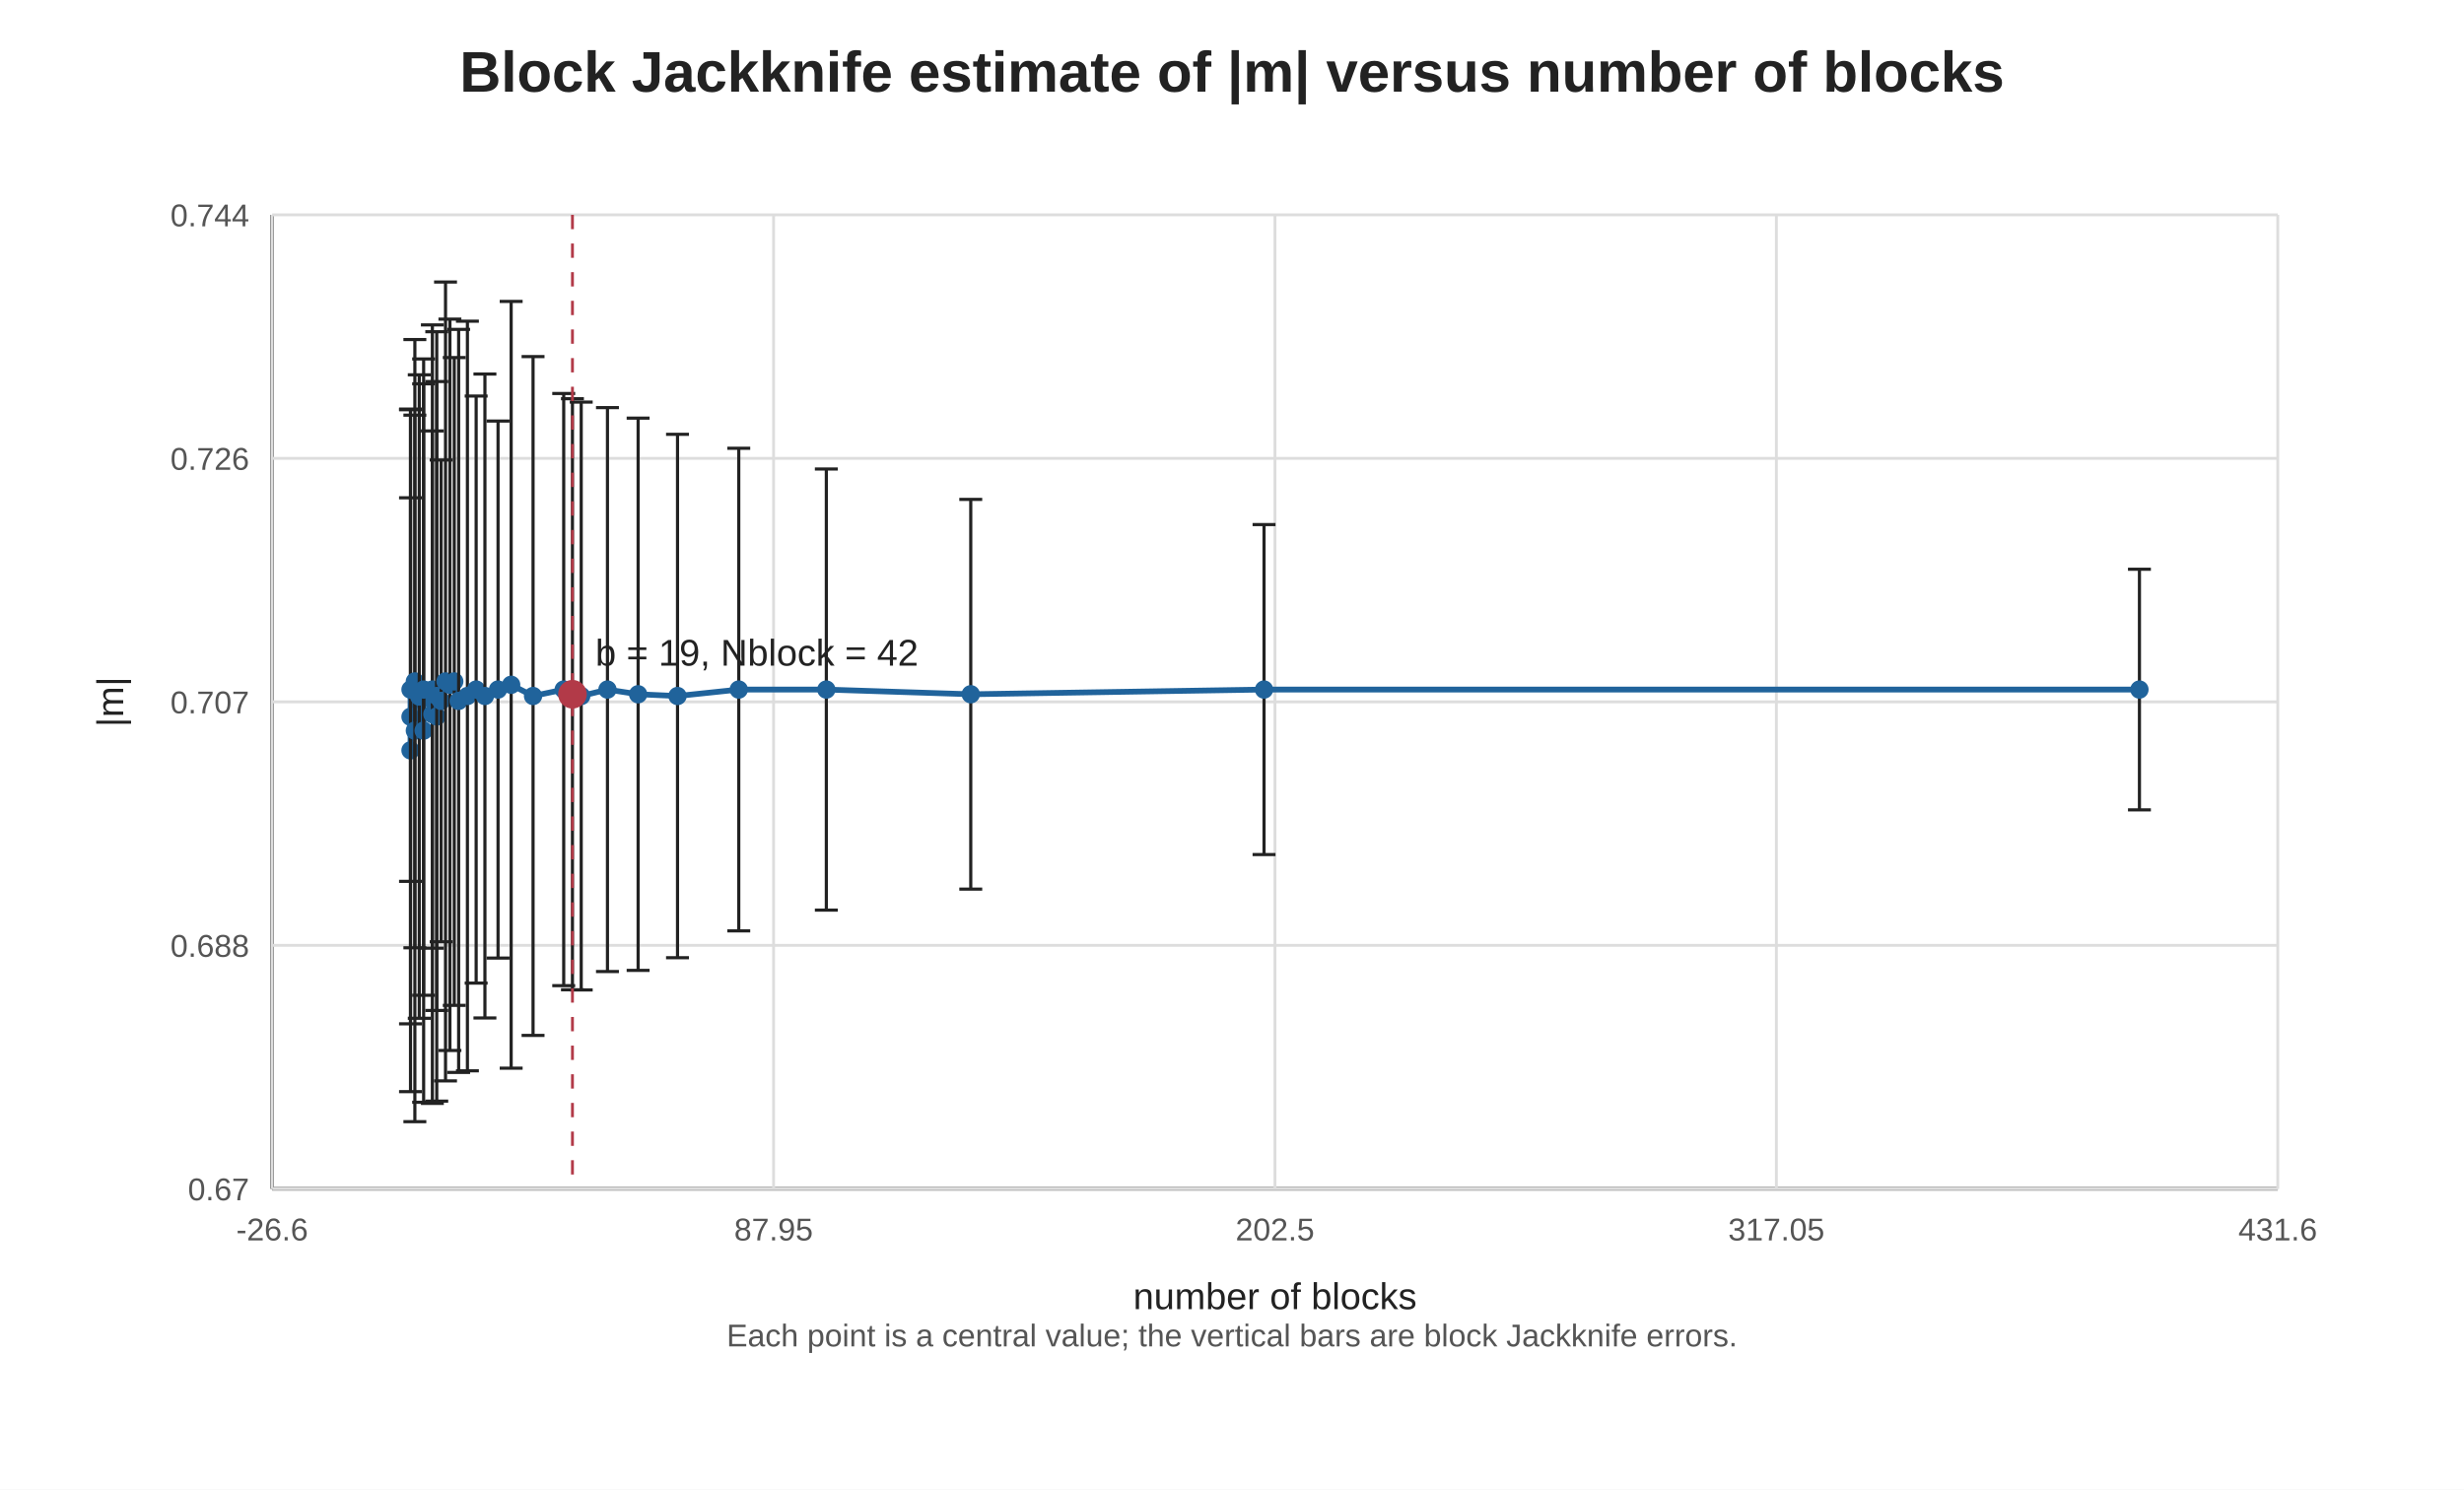
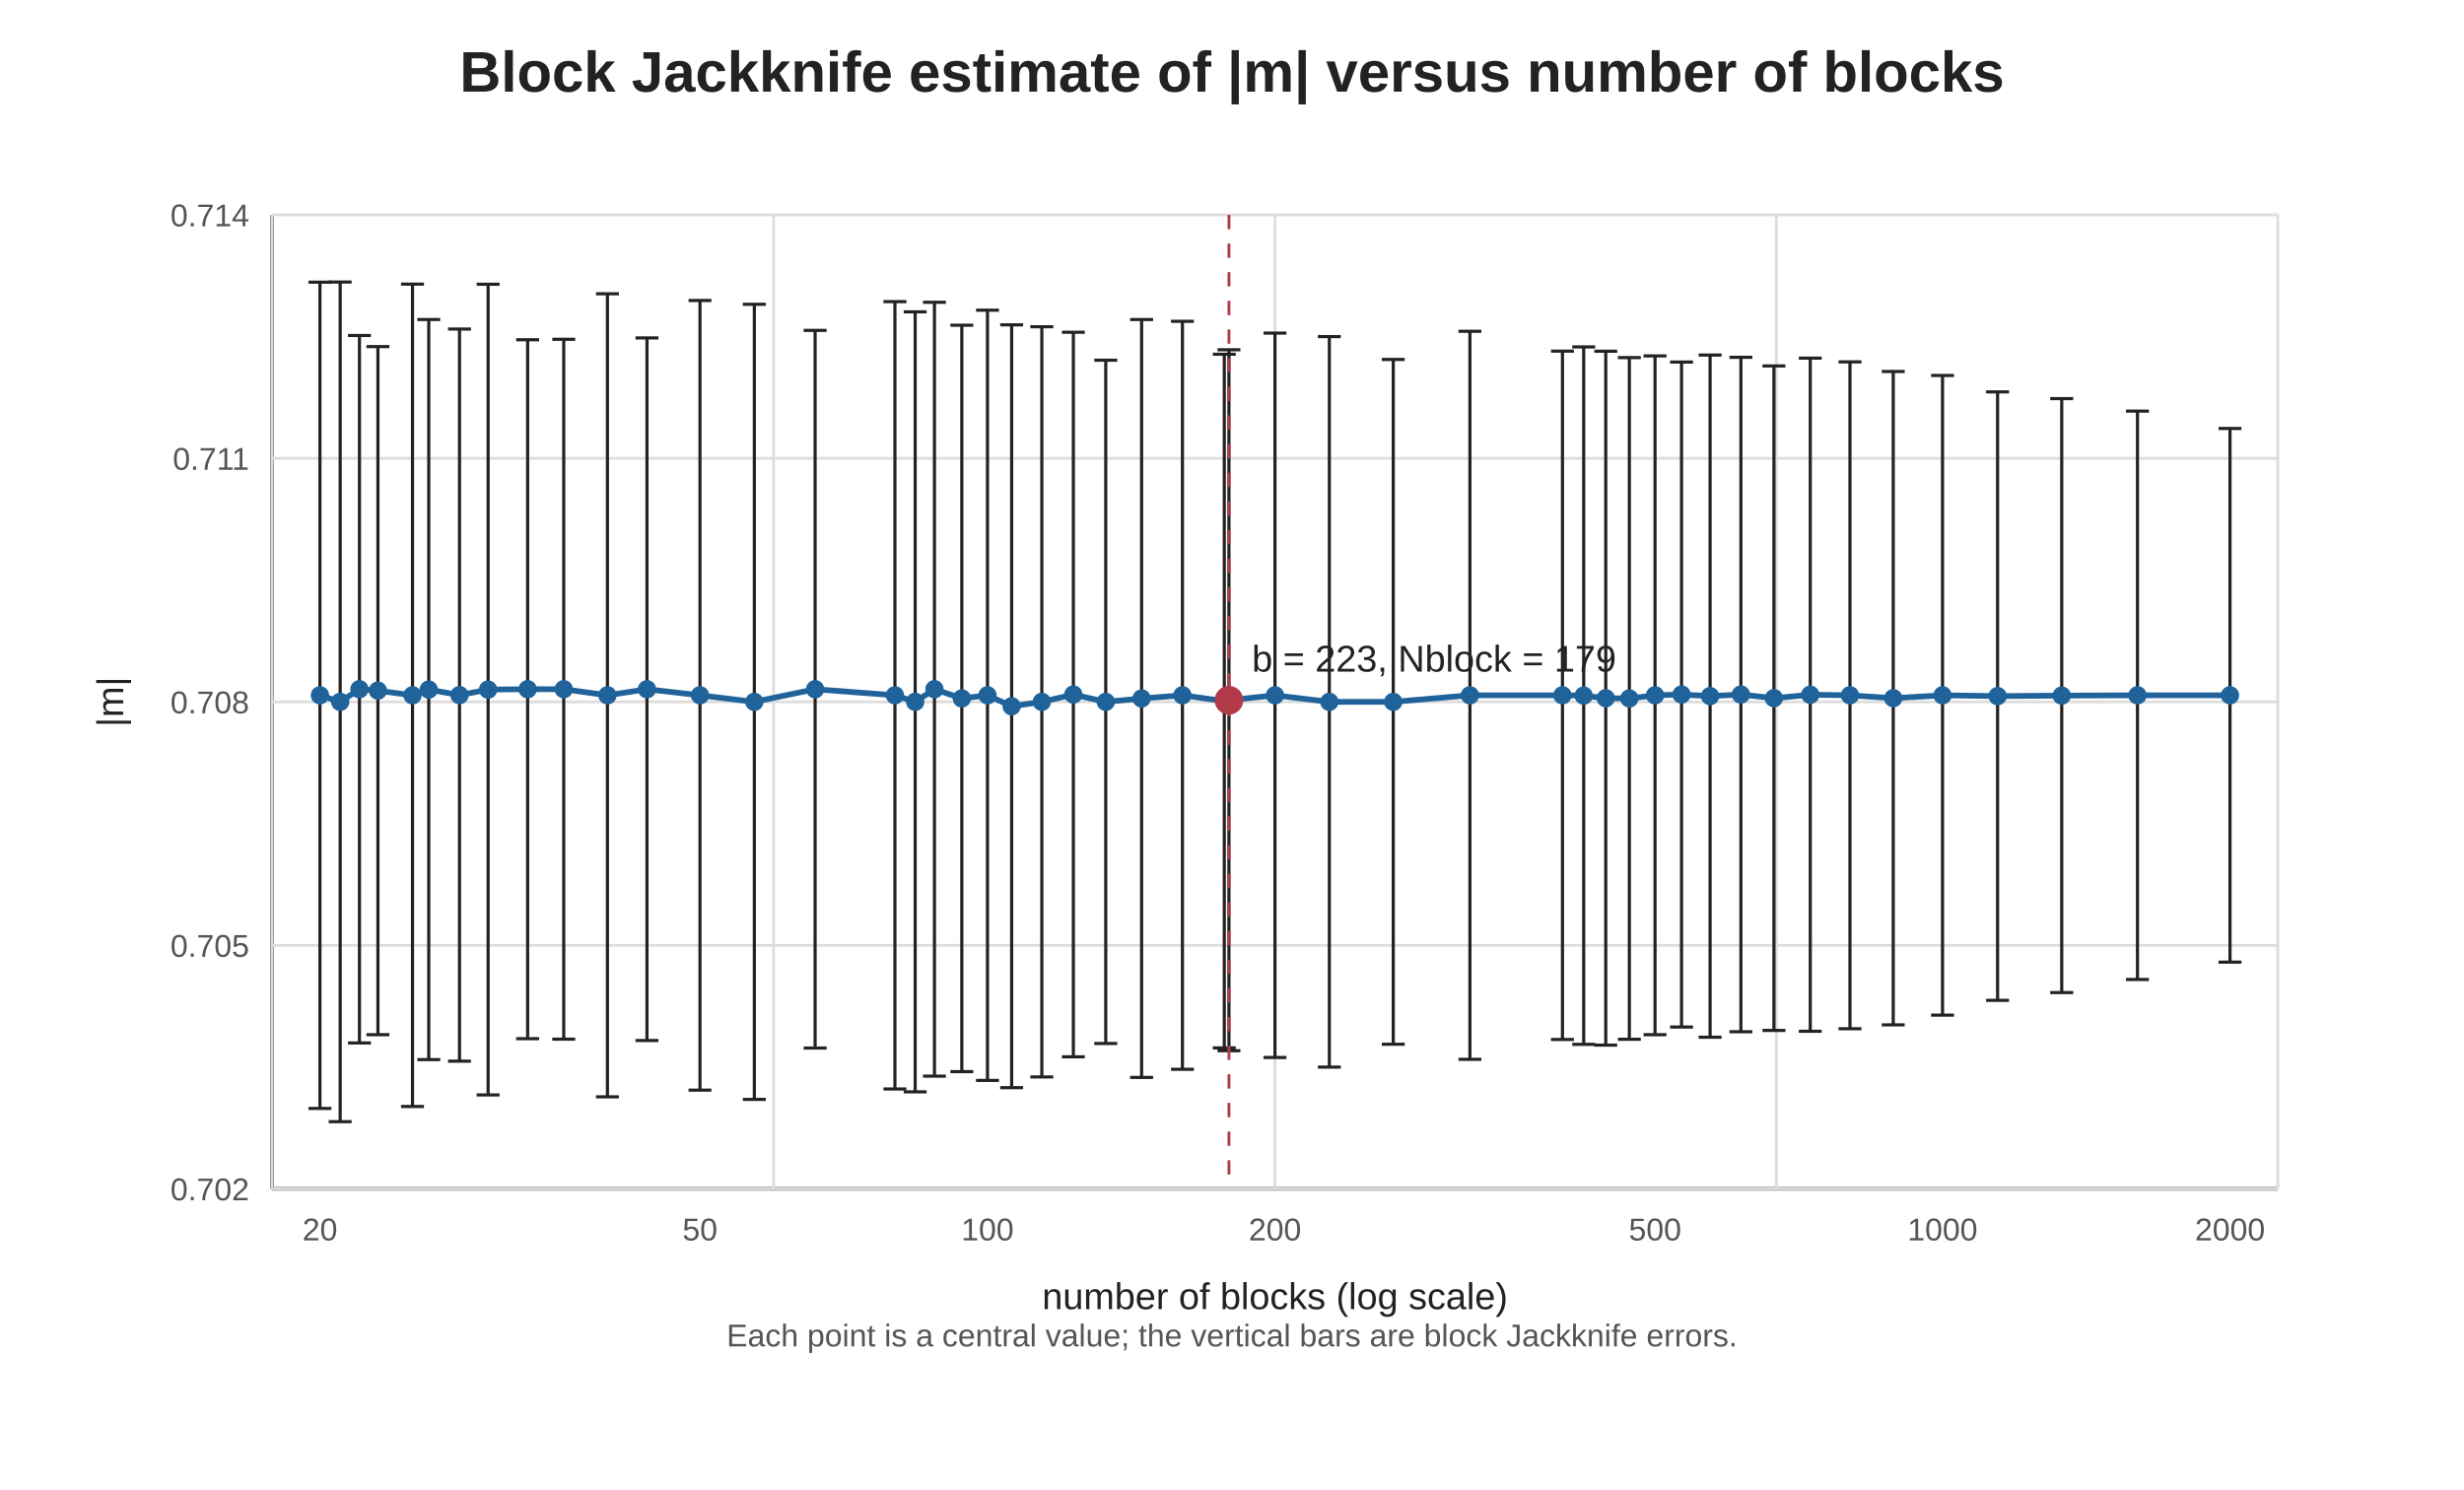
<svg xmlns="http://www.w3.org/2000/svg" width="860" height="520" viewBox="0 0 860 520">
  <rect width="100%" height="100%" fill="white" />
  <style>
    text { font-family: Arial, Helvetica, sans-serif; fill: #222; }
    .title { font-size: 20px; font-weight: bold; }
    .label { font-size: 13px; }
    .tick { font-size: 11px; fill: #555; }
    .axis { stroke: #222; stroke-width: 1.2; }
    .grid { stroke: #ddd; stroke-width: 1; }
  </style>
  <text class="title" x="430" y="32" text-anchor="middle">Block Jackknife estimate of |m| versus number of blocks</text>
  <line class="axis" x1="95" y1="415" x2="795" y2="415" />
  <line class="axis" x1="95" y1="75" x2="95" y2="415" />
  <line class="grid" x1="95.0" y1="75" x2="95.0" y2="415" />
-   <text class="tick" x="95.0" y="433" text-anchor="middle">-26.6</text>
  <line class="grid" x1="270.0" y1="75" x2="270.0" y2="415" />
-   <text class="tick" x="270.0" y="433" text-anchor="middle">87.95</text>
  <line class="grid" x1="445.0" y1="75" x2="445.0" y2="415" />
-   <text class="tick" x="445.0" y="433" text-anchor="middle">202.5</text>
  <line class="grid" x1="620.0" y1="75" x2="620.0" y2="415" />
-   <text class="tick" x="620.0" y="433" text-anchor="middle">317.05</text>
  <line class="grid" x1="795.0" y1="75" x2="795.0" y2="415" />
-   <text class="tick" x="795.0" y="433" text-anchor="middle">431.6</text>
  <line class="grid" x1="95" y1="415.0" x2="795" y2="415.0" />
-   <text class="tick" x="87" y="419.0" text-anchor="end">0.67</text>
+   <text class="tick" x="87" y="419.0" text-anchor="end">0.702</text>
  <line class="grid" x1="95" y1="330.0" x2="795" y2="330.0" />
-   <text class="tick" x="87" y="334.0" text-anchor="end">0.688</text>
+   <text class="tick" x="87" y="334.0" text-anchor="end">0.705</text>
  <line class="grid" x1="95" y1="245.0" x2="795" y2="245.0" />
-   <text class="tick" x="87" y="249.0" text-anchor="end">0.707</text>
+   <text class="tick" x="87" y="249.0" text-anchor="end">0.708</text>
  <line class="grid" x1="95" y1="160.0" x2="795" y2="160.0" />
-   <text class="tick" x="87" y="164.0" text-anchor="end">0.726</text>
+   <text class="tick" x="87" y="164.0" text-anchor="end">0.711</text>
  <line class="grid" x1="95" y1="75.0" x2="795" y2="75.0" />
-   <text class="tick" x="87" y="79.0" text-anchor="end">0.744</text>
-   <text class="label" x="445.0" y="457" text-anchor="middle">number of blocks</text>
+   <text class="tick" x="87" y="79.0" text-anchor="end">0.714</text>
+   <text class="label" x="445.0" y="457" text-anchor="middle">number of blocks (log scale)</text>
  <text class="label" transform="translate(43, 245.0) rotate(-90)" text-anchor="middle">|m|</text>
-   <path d="M 143.28 261.94 L 143.28 250.21 L 143.28 240.71 L 144.8 255.04 L 144.8 237.88 L 146.33 243.15 L 147.86 255.04 L 147.86 240.71 L 150.91 249.3 L 150.91 240.71 L 152.44 250.09 L 152.44 242.96 L 153.97 244.67 L 155.5 237.88 L 157.03 239.05 L 158.55 237.88 L 160.08 244.67 L 163.14 242.96 L 166.19 240.71 L 169.25 242.96 L 173.83 240.71 L 178.41 239.05 L 186.05 242.96 L 196.75 240.71 L 199.8 242.35 L 202.86 242.96 L 212.02 240.71 L 222.72 242.35 L 236.47 242.96 L 257.85 240.71 L 288.41 240.71 L 338.82 242.35 L 441.18 240.71 L 746.72 240.71" fill="none" stroke="#20639b" stroke-width="2" />
-   <line x1="143.28" y1="142.8" x2="143.28" y2="381.07" stroke="#222" stroke-width="1.1" />
-   <line x1="139.28" y1="142.8" x2="147.28" y2="142.8" stroke="#222" stroke-width="1.1" />
-   <line x1="139.28" y1="381.07" x2="147.28" y2="381.07" stroke="#222" stroke-width="1.1" />
-   <circle cx="143.28" cy="261.94" r="3.2" fill="#20639b" />
-   <line x1="143.28" y1="143.03" x2="143.28" y2="357.4" stroke="#222" stroke-width="1.1" />
-   <line x1="139.28" y1="143.03" x2="147.28" y2="143.03" stroke="#222" stroke-width="1.1" />
-   <line x1="139.28" y1="357.4" x2="147.28" y2="357.4" stroke="#222" stroke-width="1.1" />
-   <circle cx="143.28" cy="250.21" r="3.2" fill="#20639b" />
-   <line x1="143.28" y1="173.77" x2="143.28" y2="307.66" stroke="#222" stroke-width="1.1" />
-   <line x1="139.28" y1="173.77" x2="147.28" y2="173.77" stroke="#222" stroke-width="1.1" />
-   <line x1="139.28" y1="307.66" x2="147.28" y2="307.66" stroke="#222" stroke-width="1.1" />
-   <circle cx="143.28" cy="240.71" r="3.2" fill="#20639b" />
-   <line x1="144.8" y1="118.53" x2="144.8" y2="391.55" stroke="#222" stroke-width="1.1" />
-   <line x1="140.8" y1="118.53" x2="148.8" y2="118.53" stroke="#222" stroke-width="1.1" />
-   <line x1="140.8" y1="391.55" x2="148.8" y2="391.55" stroke="#222" stroke-width="1.1" />
-   <circle cx="144.8" cy="255.04" r="3.2" fill="#20639b" />
-   <line x1="144.8" y1="144.92" x2="144.8" y2="330.85" stroke="#222" stroke-width="1.1" />
-   <line x1="140.8" y1="144.92" x2="148.8" y2="144.92" stroke="#222" stroke-width="1.1" />
-   <line x1="140.8" y1="330.85" x2="148.8" y2="330.85" stroke="#222" stroke-width="1.1" />
-   <circle cx="144.8" cy="237.88" r="3.2" fill="#20639b" />
-   <line x1="146.33" y1="130.84" x2="146.33" y2="355.46" stroke="#222" stroke-width="1.1" />
-   <line x1="142.33" y1="130.84" x2="150.33" y2="130.84" stroke="#222" stroke-width="1.1" />
-   <line x1="142.33" y1="355.46" x2="150.33" y2="355.46" stroke="#222" stroke-width="1.1" />
-   <circle cx="146.33" cy="243.15" r="3.2" fill="#20639b" />
-   <line x1="147.86" y1="125.3" x2="147.86" y2="384.78" stroke="#222" stroke-width="1.1" />
-   <line x1="143.86" y1="125.3" x2="151.86" y2="125.3" stroke="#222" stroke-width="1.1" />
-   <line x1="143.86" y1="384.78" x2="151.86" y2="384.78" stroke="#222" stroke-width="1.1" />
-   <circle cx="147.86" cy="255.04" r="3.2" fill="#20639b" />
-   <line x1="147.86" y1="133.99" x2="147.86" y2="347.43" stroke="#222" stroke-width="1.1" />
-   <line x1="143.86" y1="133.99" x2="151.86" y2="133.99" stroke="#222" stroke-width="1.1" />
-   <line x1="143.86" y1="347.43" x2="151.86" y2="347.43" stroke="#222" stroke-width="1.1" />
-   <circle cx="147.86" cy="240.71" r="3.2" fill="#20639b" />
-   <line x1="150.91" y1="113.42" x2="150.91" y2="385.17" stroke="#222" stroke-width="1.1" />
-   <line x1="146.91" y1="113.42" x2="154.91" y2="113.42" stroke="#222" stroke-width="1.1" />
-   <line x1="146.91" y1="385.17" x2="154.91" y2="385.17" stroke="#222" stroke-width="1.1" />
-   <circle cx="150.91" cy="249.3" r="3.2" fill="#20639b" />
-   <line x1="150.91" y1="150.43" x2="150.91" y2="330.99" stroke="#222" stroke-width="1.1" />
-   <line x1="146.91" y1="150.43" x2="154.91" y2="150.43" stroke="#222" stroke-width="1.1" />
-   <line x1="146.91" y1="330.99" x2="154.91" y2="330.99" stroke="#222" stroke-width="1.1" />
-   <circle cx="150.91" cy="240.71" r="3.2" fill="#20639b" />
-   <line x1="152.44" y1="115.8" x2="152.44" y2="384.38" stroke="#222" stroke-width="1.1" />
-   <line x1="148.44" y1="115.8" x2="156.44" y2="115.8" stroke="#222" stroke-width="1.1" />
-   <line x1="148.44" y1="384.38" x2="156.44" y2="384.38" stroke="#222" stroke-width="1.1" />
-   <circle cx="152.44" cy="250.09" r="3.2" fill="#20639b" />
-   <line x1="152.44" y1="133.19" x2="152.44" y2="352.73" stroke="#222" stroke-width="1.1" />
-   <line x1="148.44" y1="133.19" x2="156.44" y2="133.19" stroke="#222" stroke-width="1.1" />
-   <line x1="148.44" y1="352.73" x2="156.44" y2="352.73" stroke="#222" stroke-width="1.1" />
-   <circle cx="152.44" cy="242.96" r="3.2" fill="#20639b" />
-   <line x1="153.97" y1="160.58" x2="153.97" y2="328.76" stroke="#222" stroke-width="1.1" />
-   <line x1="149.97" y1="160.58" x2="157.97" y2="160.58" stroke="#222" stroke-width="1.1" />
-   <line x1="149.97" y1="328.76" x2="157.97" y2="328.76" stroke="#222" stroke-width="1.1" />
-   <circle cx="153.97" cy="244.67" r="3.2" fill="#20639b" />
-   <line x1="155.5" y1="98.45" x2="155.5" y2="377.32" stroke="#222" stroke-width="1.1" />
-   <line x1="151.5" y1="98.45" x2="159.5" y2="98.45" stroke="#222" stroke-width="1.1" />
-   <line x1="151.5" y1="377.32" x2="159.5" y2="377.32" stroke="#222" stroke-width="1.1" />
-   <circle cx="155.5" cy="237.88" r="3.2" fill="#20639b" />
-   <line x1="157.03" y1="111.4" x2="157.03" y2="366.7" stroke="#222" stroke-width="1.1" />
-   <line x1="153.03" y1="111.4" x2="161.03" y2="111.4" stroke="#222" stroke-width="1.1" />
-   <line x1="153.03" y1="366.7" x2="161.03" y2="366.7" stroke="#222" stroke-width="1.1" />
-   <circle cx="157.03" cy="239.05" r="3.2" fill="#20639b" />
-   <line x1="158.55" y1="124.82" x2="158.55" y2="350.95" stroke="#222" stroke-width="1.1" />
-   <line x1="154.55" y1="124.82" x2="162.55" y2="124.82" stroke="#222" stroke-width="1.1" />
-   <line x1="154.55" y1="350.95" x2="162.55" y2="350.95" stroke="#222" stroke-width="1.1" />
-   <circle cx="158.55" cy="237.88" r="3.2" fill="#20639b" />
-   <line x1="160.08" y1="114.98" x2="160.08" y2="374.36" stroke="#222" stroke-width="1.1" />
-   <line x1="156.08" y1="114.98" x2="164.08" y2="114.98" stroke="#222" stroke-width="1.1" />
-   <line x1="156.08" y1="374.36" x2="164.08" y2="374.36" stroke="#222" stroke-width="1.1" />
-   <circle cx="160.08" cy="244.67" r="3.2" fill="#20639b" />
-   <line x1="163.14" y1="112.12" x2="163.14" y2="373.8" stroke="#222" stroke-width="1.1" />
-   <line x1="159.14" y1="112.12" x2="167.14" y2="112.12" stroke="#222" stroke-width="1.1" />
-   <line x1="159.14" y1="373.8" x2="167.14" y2="373.8" stroke="#222" stroke-width="1.1" />
-   <circle cx="163.14" cy="242.96" r="3.2" fill="#20639b" />
-   <line x1="166.19" y1="138.25" x2="166.19" y2="343.18" stroke="#222" stroke-width="1.1" />
-   <line x1="162.19" y1="138.25" x2="170.19" y2="138.25" stroke="#222" stroke-width="1.1" />
-   <line x1="162.19" y1="343.18" x2="170.19" y2="343.18" stroke="#222" stroke-width="1.1" />
-   <circle cx="166.19" cy="240.71" r="3.2" fill="#20639b" />
-   <line x1="169.25" y1="130.57" x2="169.25" y2="355.35" stroke="#222" stroke-width="1.1" />
-   <line x1="165.25" y1="130.57" x2="173.25" y2="130.57" stroke="#222" stroke-width="1.1" />
-   <line x1="165.25" y1="355.35" x2="173.25" y2="355.35" stroke="#222" stroke-width="1.1" />
-   <circle cx="169.25" cy="242.96" r="3.2" fill="#20639b" />
-   <line x1="173.83" y1="146.98" x2="173.83" y2="334.44" stroke="#222" stroke-width="1.1" />
-   <line x1="169.83" y1="146.98" x2="177.83" y2="146.98" stroke="#222" stroke-width="1.1" />
-   <line x1="169.83" y1="334.44" x2="177.83" y2="334.44" stroke="#222" stroke-width="1.1" />
-   <circle cx="173.83" cy="240.71" r="3.2" fill="#20639b" />
-   <line x1="178.41" y1="105.22" x2="178.41" y2="372.88" stroke="#222" stroke-width="1.1" />
-   <line x1="174.41" y1="105.22" x2="182.41" y2="105.22" stroke="#222" stroke-width="1.1" />
-   <line x1="174.41" y1="372.88" x2="182.41" y2="372.88" stroke="#222" stroke-width="1.1" />
-   <circle cx="178.41" cy="239.05" r="3.2" fill="#20639b" />
-   <line x1="186.05" y1="124.48" x2="186.05" y2="361.44" stroke="#222" stroke-width="1.1" />
-   <line x1="182.05" y1="124.48" x2="190.05" y2="124.48" stroke="#222" stroke-width="1.1" />
-   <line x1="182.05" y1="361.44" x2="190.05" y2="361.44" stroke="#222" stroke-width="1.1" />
-   <circle cx="186.05" cy="242.96" r="3.2" fill="#20639b" />
-   <line x1="196.75" y1="137.36" x2="196.75" y2="344.07" stroke="#222" stroke-width="1.1" />
-   <line x1="192.75" y1="137.36" x2="200.75" y2="137.36" stroke="#222" stroke-width="1.1" />
-   <line x1="192.75" y1="344.07" x2="200.75" y2="344.07" stroke="#222" stroke-width="1.1" />
-   <circle cx="196.75" cy="240.71" r="3.2" fill="#20639b" />
-   <line x1="199.8" y1="139.19" x2="199.8" y2="345.51" stroke="#222" stroke-width="1.1" />
-   <line x1="195.8" y1="139.19" x2="203.8" y2="139.19" stroke="#222" stroke-width="1.1" />
-   <line x1="195.8" y1="345.51" x2="203.8" y2="345.51" stroke="#222" stroke-width="1.1" />
-   <circle cx="199.8" cy="242.35" r="3.2" fill="#20639b" />
-   <line x1="202.86" y1="140.36" x2="202.86" y2="345.57" stroke="#222" stroke-width="1.1" />
-   <line x1="198.86" y1="140.36" x2="206.86" y2="140.36" stroke="#222" stroke-width="1.1" />
-   <line x1="198.86" y1="345.57" x2="206.86" y2="345.57" stroke="#222" stroke-width="1.1" />
-   <circle cx="202.86" cy="242.96" r="3.2" fill="#20639b" />
-   <line x1="212.02" y1="142.29" x2="212.02" y2="339.14" stroke="#222" stroke-width="1.1" />
-   <line x1="208.02" y1="142.29" x2="216.02" y2="142.29" stroke="#222" stroke-width="1.1" />
-   <line x1="208.02" y1="339.14" x2="216.02" y2="339.14" stroke="#222" stroke-width="1.1" />
-   <circle cx="212.02" cy="240.71" r="3.2" fill="#20639b" />
-   <line x1="222.72" y1="145.96" x2="222.72" y2="338.74" stroke="#222" stroke-width="1.1" />
-   <line x1="218.72" y1="145.96" x2="226.72" y2="145.96" stroke="#222" stroke-width="1.1" />
-   <line x1="218.72" y1="338.74" x2="226.72" y2="338.74" stroke="#222" stroke-width="1.1" />
-   <circle cx="222.72" cy="242.35" r="3.2" fill="#20639b" />
-   <line x1="236.47" y1="151.61" x2="236.47" y2="334.32" stroke="#222" stroke-width="1.1" />
-   <line x1="232.47" y1="151.61" x2="240.47" y2="151.61" stroke="#222" stroke-width="1.1" />
-   <line x1="232.47" y1="334.32" x2="240.47" y2="334.32" stroke="#222" stroke-width="1.1" />
-   <circle cx="236.47" cy="242.96" r="3.2" fill="#20639b" />
-   <line x1="257.85" y1="156.48" x2="257.85" y2="324.95" stroke="#222" stroke-width="1.1" />
-   <line x1="253.85" y1="156.48" x2="261.85" y2="156.48" stroke="#222" stroke-width="1.1" />
-   <line x1="253.85" y1="324.95" x2="261.85" y2="324.95" stroke="#222" stroke-width="1.1" />
-   <circle cx="257.85" cy="240.71" r="3.2" fill="#20639b" />
-   <line x1="288.41" y1="163.72" x2="288.41" y2="317.7" stroke="#222" stroke-width="1.1" />
-   <line x1="284.41" y1="163.72" x2="292.41" y2="163.72" stroke="#222" stroke-width="1.1" />
-   <line x1="284.41" y1="317.7" x2="292.41" y2="317.7" stroke="#222" stroke-width="1.1" />
-   <circle cx="288.41" cy="240.71" r="3.2" fill="#20639b" />
-   <line x1="338.82" y1="174.33" x2="338.82" y2="310.37" stroke="#222" stroke-width="1.1" />
-   <line x1="334.82" y1="174.33" x2="342.82" y2="174.33" stroke="#222" stroke-width="1.1" />
-   <line x1="334.82" y1="310.37" x2="342.82" y2="310.37" stroke="#222" stroke-width="1.1" />
-   <circle cx="338.82" cy="242.35" r="3.2" fill="#20639b" />
-   <line x1="441.18" y1="183.12" x2="441.18" y2="298.31" stroke="#222" stroke-width="1.1" />
-   <line x1="437.18" y1="183.12" x2="445.18" y2="183.12" stroke="#222" stroke-width="1.1" />
-   <line x1="437.18" y1="298.31" x2="445.18" y2="298.31" stroke="#222" stroke-width="1.1" />
-   <circle cx="441.18" cy="240.71" r="3.2" fill="#20639b" />
-   <line x1="746.72" y1="198.71" x2="746.72" y2="282.71" stroke="#222" stroke-width="1.1" />
-   <line x1="742.72" y1="198.71" x2="750.72" y2="198.71" stroke="#222" stroke-width="1.1" />
-   <line x1="742.72" y1="282.71" x2="750.72" y2="282.71" stroke="#222" stroke-width="1.1" />
-   <circle cx="746.72" cy="240.71" r="3.2" fill="#20639b" />
-   <line x1="199.8" y1="75" x2="199.8" y2="415" stroke="#b23a48" stroke-dasharray="5,5" />
-   <circle cx="199.8" cy="242.35" r="5" fill="#b23a48" />
-   <text class="label" x="207.8" y="232.35">b = 19, Nblock = 42</text>
+   <text class="tick" x="111.67" y="433" text-anchor="middle">20</text>
+   <text class="tick" x="244.31" y="433" text-anchor="middle">50</text>
+   <text class="tick" x="344.66" y="433" text-anchor="middle">100</text>
+   <text class="tick" x="445.0" y="433" text-anchor="middle">200</text>
+   <text class="tick" x="577.65" y="433" text-anchor="middle">500</text>
+   <text class="tick" x="677.99" y="433" text-anchor="middle">1000</text>
+   <text class="tick" x="778.33" y="433" text-anchor="middle">2000</text>
+   <path d="M 111.67 242.71 L 118.73 245.0 L 125.46 240.59 L 131.9 241.09 L 143.97 242.71 L 149.65 240.72 L 160.38 242.65 L 170.36 240.72 L 184.16 240.59 L 196.76 240.59 L 212.01 242.71 L 225.81 240.59 L 244.31 242.71 L 263.28 245.0 L 284.5 240.59 L 312.35 242.71 L 319.42 245.0 L 326.15 240.59 L 335.7 243.81 L 344.66 242.71 L 353.09 246.54 L 363.62 245.0 L 374.63 242.44 L 385.94 245.0 L 398.45 243.82 L 412.7 242.71 L 427.31 244.73 L 428.94 244.44 L 445.0 242.71 L 463.97 245.0 L 486.28 245.0 L 513.04 242.71 L 545.34 242.71 L 552.75 242.83 L 560.45 243.72 L 568.69 243.81 L 577.65 242.71 L 586.9 242.44 L 596.87 243.0 L 607.62 242.44 L 619.15 243.72 L 631.83 242.51 L 645.69 242.71 L 660.79 243.72 L 677.99 242.71 L 697.21 243.0 L 719.6 242.82 L 746.03 242.71 L 778.33 242.71" fill="none" stroke="#20639b" stroke-width="2" />
+   <line x1="111.67" y1="98.5" x2="111.67" y2="386.93" stroke="#222" stroke-width="1.1" />
+   <line x1="107.67" y1="98.5" x2="115.67" y2="98.5" stroke="#222" stroke-width="1.1" />
+   <line x1="107.67" y1="386.93" x2="115.67" y2="386.93" stroke="#222" stroke-width="1.1" />
+   <circle cx="111.67" cy="242.71" r="3.2" fill="#20639b" />
+   <line x1="118.73" y1="98.45" x2="118.73" y2="391.55" stroke="#222" stroke-width="1.1" />
+   <line x1="114.73" y1="98.45" x2="122.73" y2="98.45" stroke="#222" stroke-width="1.1" />
+   <line x1="114.73" y1="391.55" x2="122.73" y2="391.55" stroke="#222" stroke-width="1.1" />
+   <circle cx="118.73" cy="245.0" r="3.2" fill="#20639b" />
+   <line x1="125.46" y1="117.11" x2="125.46" y2="364.07" stroke="#222" stroke-width="1.1" />
+   <line x1="121.46" y1="117.11" x2="129.46" y2="117.11" stroke="#222" stroke-width="1.1" />
+   <line x1="121.46" y1="364.07" x2="129.46" y2="364.07" stroke="#222" stroke-width="1.1" />
+   <circle cx="125.46" cy="240.59" r="3.2" fill="#20639b" />
+   <line x1="131.9" y1="120.99" x2="131.9" y2="361.19" stroke="#222" stroke-width="1.1" />
+   <line x1="127.9" y1="120.99" x2="135.9" y2="120.99" stroke="#222" stroke-width="1.1" />
+   <line x1="127.9" y1="361.19" x2="135.9" y2="361.19" stroke="#222" stroke-width="1.1" />
+   <circle cx="131.9" cy="241.09" r="3.2" fill="#20639b" />
+   <line x1="143.97" y1="99.18" x2="143.97" y2="386.25" stroke="#222" stroke-width="1.1" />
+   <line x1="139.97" y1="99.18" x2="147.97" y2="99.18" stroke="#222" stroke-width="1.1" />
+   <line x1="139.97" y1="386.25" x2="147.97" y2="386.25" stroke="#222" stroke-width="1.1" />
+   <circle cx="143.97" cy="242.71" r="3.2" fill="#20639b" />
+   <line x1="149.65" y1="111.54" x2="149.65" y2="369.89" stroke="#222" stroke-width="1.1" />
+   <line x1="145.65" y1="111.54" x2="153.65" y2="111.54" stroke="#222" stroke-width="1.1" />
+   <line x1="145.65" y1="369.89" x2="153.65" y2="369.89" stroke="#222" stroke-width="1.1" />
+   <circle cx="149.65" cy="240.72" r="3.2" fill="#20639b" />
+   <line x1="160.38" y1="114.86" x2="160.38" y2="370.43" stroke="#222" stroke-width="1.1" />
+   <line x1="156.38" y1="114.86" x2="164.38" y2="114.86" stroke="#222" stroke-width="1.1" />
+   <line x1="156.38" y1="370.43" x2="164.38" y2="370.43" stroke="#222" stroke-width="1.1" />
+   <circle cx="160.38" cy="242.65" r="3.2" fill="#20639b" />
+   <line x1="170.36" y1="99.22" x2="170.36" y2="382.22" stroke="#222" stroke-width="1.1" />
+   <line x1="166.36" y1="99.22" x2="174.36" y2="99.22" stroke="#222" stroke-width="1.1" />
+   <line x1="166.36" y1="382.22" x2="174.36" y2="382.22" stroke="#222" stroke-width="1.1" />
+   <circle cx="170.36" cy="240.72" r="3.2" fill="#20639b" />
+   <line x1="184.16" y1="118.6" x2="184.16" y2="362.58" stroke="#222" stroke-width="1.1" />
+   <line x1="180.16" y1="118.6" x2="188.16" y2="118.6" stroke="#222" stroke-width="1.1" />
+   <line x1="180.16" y1="362.58" x2="188.16" y2="362.58" stroke="#222" stroke-width="1.1" />
+   <circle cx="184.16" cy="240.59" r="3.2" fill="#20639b" />
+   <line x1="196.76" y1="118.44" x2="196.76" y2="362.74" stroke="#222" stroke-width="1.1" />
+   <line x1="192.76" y1="118.44" x2="200.76" y2="118.44" stroke="#222" stroke-width="1.1" />
+   <line x1="192.76" y1="362.74" x2="200.76" y2="362.74" stroke="#222" stroke-width="1.1" />
+   <circle cx="196.76" cy="240.59" r="3.2" fill="#20639b" />
+   <line x1="212.01" y1="102.55" x2="212.01" y2="382.88" stroke="#222" stroke-width="1.1" />
+   <line x1="208.01" y1="102.55" x2="216.01" y2="102.55" stroke="#222" stroke-width="1.1" />
+   <line x1="208.01" y1="382.88" x2="216.01" y2="382.88" stroke="#222" stroke-width="1.1" />
+   <circle cx="212.01" cy="242.71" r="3.2" fill="#20639b" />
+   <line x1="225.81" y1="117.96" x2="225.81" y2="363.22" stroke="#222" stroke-width="1.1" />
+   <line x1="221.81" y1="117.96" x2="229.81" y2="117.96" stroke="#222" stroke-width="1.1" />
+   <line x1="221.81" y1="363.22" x2="229.81" y2="363.22" stroke="#222" stroke-width="1.1" />
+   <circle cx="225.81" cy="240.59" r="3.2" fill="#20639b" />
+   <line x1="244.31" y1="104.89" x2="244.31" y2="380.54" stroke="#222" stroke-width="1.1" />
+   <line x1="240.31" y1="104.89" x2="248.31" y2="104.89" stroke="#222" stroke-width="1.1" />
+   <line x1="240.31" y1="380.54" x2="248.31" y2="380.54" stroke="#222" stroke-width="1.1" />
+   <circle cx="244.31" cy="242.71" r="3.2" fill="#20639b" />
+   <line x1="263.28" y1="106.22" x2="263.28" y2="383.78" stroke="#222" stroke-width="1.1" />
+   <line x1="259.28" y1="106.22" x2="267.28" y2="106.22" stroke="#222" stroke-width="1.1" />
+   <line x1="259.28" y1="383.78" x2="267.28" y2="383.78" stroke="#222" stroke-width="1.1" />
+   <circle cx="263.28" cy="245.0" r="3.2" fill="#20639b" />
+   <line x1="284.5" y1="115.33" x2="284.5" y2="365.85" stroke="#222" stroke-width="1.1" />
+   <line x1="280.5" y1="115.33" x2="288.5" y2="115.33" stroke="#222" stroke-width="1.1" />
+   <line x1="280.5" y1="365.85" x2="288.5" y2="365.85" stroke="#222" stroke-width="1.1" />
+   <circle cx="284.5" cy="240.59" r="3.2" fill="#20639b" />
+   <line x1="312.35" y1="105.29" x2="312.35" y2="380.14" stroke="#222" stroke-width="1.1" />
+   <line x1="308.35" y1="105.29" x2="316.35" y2="105.29" stroke="#222" stroke-width="1.1" />
+   <line x1="308.35" y1="380.14" x2="316.35" y2="380.14" stroke="#222" stroke-width="1.1" />
+   <circle cx="312.35" cy="242.71" r="3.2" fill="#20639b" />
+   <line x1="319.42" y1="108.86" x2="319.42" y2="381.14" stroke="#222" stroke-width="1.1" />
+   <line x1="315.42" y1="108.86" x2="323.42" y2="108.86" stroke="#222" stroke-width="1.1" />
+   <line x1="315.42" y1="381.14" x2="323.42" y2="381.14" stroke="#222" stroke-width="1.1" />
+   <circle cx="319.42" cy="245.0" r="3.2" fill="#20639b" />
+   <line x1="326.15" y1="105.52" x2="326.15" y2="375.66" stroke="#222" stroke-width="1.1" />
+   <line x1="322.15" y1="105.52" x2="330.15" y2="105.52" stroke="#222" stroke-width="1.1" />
+   <line x1="322.15" y1="375.66" x2="330.15" y2="375.66" stroke="#222" stroke-width="1.1" />
+   <circle cx="326.15" cy="240.59" r="3.2" fill="#20639b" />
+   <line x1="335.7" y1="113.53" x2="335.7" y2="374.09" stroke="#222" stroke-width="1.1" />
+   <line x1="331.7" y1="113.53" x2="339.7" y2="113.53" stroke="#222" stroke-width="1.1" />
+   <line x1="331.7" y1="374.09" x2="339.7" y2="374.09" stroke="#222" stroke-width="1.1" />
+   <circle cx="335.7" cy="243.81" r="3.2" fill="#20639b" />
+   <line x1="344.66" y1="108.28" x2="344.66" y2="377.15" stroke="#222" stroke-width="1.1" />
+   <line x1="340.66" y1="108.28" x2="348.66" y2="108.28" stroke="#222" stroke-width="1.1" />
+   <line x1="340.66" y1="377.15" x2="348.66" y2="377.15" stroke="#222" stroke-width="1.1" />
+   <circle cx="344.66" cy="242.71" r="3.2" fill="#20639b" />
+   <line x1="353.09" y1="113.4" x2="353.09" y2="379.68" stroke="#222" stroke-width="1.1" />
+   <line x1="349.09" y1="113.4" x2="357.09" y2="113.4" stroke="#222" stroke-width="1.1" />
+   <line x1="349.09" y1="379.68" x2="357.09" y2="379.68" stroke="#222" stroke-width="1.1" />
+   <circle cx="353.09" cy="246.54" r="3.2" fill="#20639b" />
+   <line x1="363.62" y1="114.06" x2="363.62" y2="375.94" stroke="#222" stroke-width="1.1" />
+   <line x1="359.62" y1="114.06" x2="367.62" y2="114.06" stroke="#222" stroke-width="1.1" />
+   <line x1="359.62" y1="375.94" x2="367.62" y2="375.94" stroke="#222" stroke-width="1.1" />
+   <circle cx="363.62" cy="245.0" r="3.2" fill="#20639b" />
+   <line x1="374.63" y1="115.98" x2="374.63" y2="368.91" stroke="#222" stroke-width="1.1" />
+   <line x1="370.63" y1="115.98" x2="378.63" y2="115.98" stroke="#222" stroke-width="1.1" />
+   <line x1="370.63" y1="368.91" x2="378.63" y2="368.91" stroke="#222" stroke-width="1.1" />
+   <circle cx="374.63" cy="242.44" r="3.2" fill="#20639b" />
+   <line x1="385.94" y1="125.74" x2="385.94" y2="364.26" stroke="#222" stroke-width="1.1" />
+   <line x1="381.94" y1="125.74" x2="389.94" y2="125.74" stroke="#222" stroke-width="1.1" />
+   <line x1="381.94" y1="364.26" x2="389.94" y2="364.26" stroke="#222" stroke-width="1.1" />
+   <circle cx="385.94" cy="245.0" r="3.2" fill="#20639b" />
+   <line x1="398.45" y1="111.54" x2="398.45" y2="376.11" stroke="#222" stroke-width="1.1" />
+   <line x1="394.45" y1="111.54" x2="402.45" y2="111.54" stroke="#222" stroke-width="1.1" />
+   <line x1="394.45" y1="376.11" x2="402.45" y2="376.11" stroke="#222" stroke-width="1.1" />
+   <circle cx="398.45" cy="243.82" r="3.2" fill="#20639b" />
+   <line x1="412.7" y1="112.16" x2="412.7" y2="373.27" stroke="#222" stroke-width="1.1" />
+   <line x1="408.7" y1="112.16" x2="416.7" y2="112.16" stroke="#222" stroke-width="1.1" />
+   <line x1="408.7" y1="373.27" x2="416.7" y2="373.27" stroke="#222" stroke-width="1.1" />
+   <circle cx="412.7" cy="242.71" r="3.2" fill="#20639b" />
+   <line x1="427.31" y1="123.65" x2="427.31" y2="365.8" stroke="#222" stroke-width="1.1" />
+   <line x1="423.31" y1="123.65" x2="431.31" y2="123.65" stroke="#222" stroke-width="1.1" />
+   <line x1="423.31" y1="365.8" x2="431.31" y2="365.8" stroke="#222" stroke-width="1.1" />
+   <circle cx="427.31" cy="244.73" r="3.2" fill="#20639b" />
+   <line x1="428.94" y1="122.1" x2="428.94" y2="366.78" stroke="#222" stroke-width="1.1" />
+   <line x1="424.94" y1="122.1" x2="432.94" y2="122.1" stroke="#222" stroke-width="1.1" />
+   <line x1="424.94" y1="366.78" x2="432.94" y2="366.78" stroke="#222" stroke-width="1.1" />
+   <circle cx="428.94" cy="244.44" r="3.2" fill="#20639b" />
+   <line x1="445.0" y1="116.28" x2="445.0" y2="369.15" stroke="#222" stroke-width="1.1" />
+   <line x1="441.0" y1="116.28" x2="449.0" y2="116.28" stroke="#222" stroke-width="1.1" />
+   <line x1="441.0" y1="369.15" x2="449.0" y2="369.15" stroke="#222" stroke-width="1.1" />
+   <circle cx="445.0" cy="242.71" r="3.2" fill="#20639b" />
+   <line x1="463.97" y1="117.5" x2="463.97" y2="372.5" stroke="#222" stroke-width="1.1" />
+   <line x1="459.97" y1="117.5" x2="467.97" y2="117.5" stroke="#222" stroke-width="1.1" />
+   <line x1="459.97" y1="372.5" x2="467.97" y2="372.5" stroke="#222" stroke-width="1.1" />
+   <circle cx="463.97" cy="245.0" r="3.2" fill="#20639b" />
+   <line x1="486.28" y1="125.48" x2="486.28" y2="364.52" stroke="#222" stroke-width="1.1" />
+   <line x1="482.28" y1="125.48" x2="490.28" y2="125.48" stroke="#222" stroke-width="1.1" />
+   <line x1="482.28" y1="364.52" x2="490.28" y2="364.52" stroke="#222" stroke-width="1.1" />
+   <circle cx="486.28" cy="245.0" r="3.2" fill="#20639b" />
+   <line x1="513.04" y1="115.64" x2="513.04" y2="369.79" stroke="#222" stroke-width="1.1" />
+   <line x1="509.04" y1="115.64" x2="517.04" y2="115.64" stroke="#222" stroke-width="1.1" />
+   <line x1="509.04" y1="369.79" x2="517.04" y2="369.79" stroke="#222" stroke-width="1.1" />
+   <circle cx="513.04" cy="242.71" r="3.2" fill="#20639b" />
+   <line x1="545.34" y1="122.57" x2="545.34" y2="362.86" stroke="#222" stroke-width="1.1" />
+   <line x1="541.34" y1="122.57" x2="549.34" y2="122.57" stroke="#222" stroke-width="1.1" />
+   <line x1="541.34" y1="362.86" x2="549.34" y2="362.86" stroke="#222" stroke-width="1.1" />
+   <circle cx="545.34" cy="242.71" r="3.2" fill="#20639b" />
+   <line x1="552.75" y1="121.1" x2="552.75" y2="364.56" stroke="#222" stroke-width="1.1" />
+   <line x1="548.75" y1="121.1" x2="556.75" y2="121.1" stroke="#222" stroke-width="1.1" />
+   <line x1="548.75" y1="364.56" x2="556.75" y2="364.56" stroke="#222" stroke-width="1.1" />
+   <circle cx="552.75" cy="242.83" r="3.2" fill="#20639b" />
+   <line x1="560.45" y1="122.6" x2="560.45" y2="364.83" stroke="#222" stroke-width="1.1" />
+   <line x1="556.45" y1="122.6" x2="564.45" y2="122.6" stroke="#222" stroke-width="1.1" />
+   <line x1="556.45" y1="364.83" x2="564.45" y2="364.83" stroke="#222" stroke-width="1.1" />
+   <circle cx="560.45" cy="243.72" r="3.2" fill="#20639b" />
+   <line x1="568.69" y1="124.83" x2="568.69" y2="362.79" stroke="#222" stroke-width="1.1" />
+   <line x1="564.69" y1="124.83" x2="572.69" y2="124.83" stroke="#222" stroke-width="1.1" />
+   <line x1="564.69" y1="362.79" x2="572.69" y2="362.79" stroke="#222" stroke-width="1.1" />
+   <circle cx="568.69" cy="243.81" r="3.2" fill="#20639b" />
+   <line x1="577.65" y1="124.24" x2="577.65" y2="361.19" stroke="#222" stroke-width="1.1" />
+   <line x1="573.65" y1="124.24" x2="581.65" y2="124.24" stroke="#222" stroke-width="1.1" />
+   <line x1="573.65" y1="361.19" x2="581.65" y2="361.19" stroke="#222" stroke-width="1.1" />
+   <circle cx="577.65" cy="242.71" r="3.2" fill="#20639b" />
+   <line x1="586.9" y1="126.38" x2="586.9" y2="358.51" stroke="#222" stroke-width="1.1" />
+   <line x1="582.9" y1="126.38" x2="590.9" y2="126.38" stroke="#222" stroke-width="1.1" />
+   <line x1="582.9" y1="358.51" x2="590.9" y2="358.51" stroke="#222" stroke-width="1.1" />
+   <circle cx="586.9" cy="242.44" r="3.2" fill="#20639b" />
+   <line x1="596.87" y1="123.94" x2="596.87" y2="362.07" stroke="#222" stroke-width="1.1" />
+   <line x1="592.87" y1="123.94" x2="600.87" y2="123.94" stroke="#222" stroke-width="1.1" />
+   <line x1="592.87" y1="362.07" x2="600.87" y2="362.07" stroke="#222" stroke-width="1.1" />
+   <circle cx="596.87" cy="243.0" r="3.2" fill="#20639b" />
+   <line x1="607.62" y1="124.73" x2="607.62" y2="360.16" stroke="#222" stroke-width="1.1" />
+   <line x1="603.62" y1="124.73" x2="611.62" y2="124.73" stroke="#222" stroke-width="1.1" />
+   <line x1="603.62" y1="360.16" x2="611.62" y2="360.16" stroke="#222" stroke-width="1.1" />
+   <circle cx="607.62" cy="242.44" r="3.2" fill="#20639b" />
+   <line x1="619.15" y1="127.74" x2="619.15" y2="359.7" stroke="#222" stroke-width="1.1" />
+   <line x1="615.15" y1="127.74" x2="623.15" y2="127.74" stroke="#222" stroke-width="1.1" />
+   <line x1="615.15" y1="359.7" x2="623.15" y2="359.7" stroke="#222" stroke-width="1.1" />
+   <circle cx="619.15" cy="243.72" r="3.2" fill="#20639b" />
+   <line x1="631.83" y1="125.02" x2="631.83" y2="359.99" stroke="#222" stroke-width="1.1" />
+   <line x1="627.83" y1="125.02" x2="635.83" y2="125.02" stroke="#222" stroke-width="1.1" />
+   <line x1="627.83" y1="359.99" x2="635.83" y2="359.99" stroke="#222" stroke-width="1.1" />
+   <circle cx="631.83" cy="242.51" r="3.2" fill="#20639b" />
+   <line x1="645.69" y1="126.32" x2="645.69" y2="359.11" stroke="#222" stroke-width="1.1" />
+   <line x1="641.69" y1="126.32" x2="649.69" y2="126.32" stroke="#222" stroke-width="1.1" />
+   <line x1="641.69" y1="359.11" x2="649.69" y2="359.11" stroke="#222" stroke-width="1.1" />
+   <circle cx="645.69" cy="242.71" r="3.2" fill="#20639b" />
+   <line x1="660.79" y1="129.68" x2="660.79" y2="357.76" stroke="#222" stroke-width="1.1" />
+   <line x1="656.79" y1="129.68" x2="664.79" y2="129.68" stroke="#222" stroke-width="1.1" />
+   <line x1="656.79" y1="357.76" x2="664.79" y2="357.76" stroke="#222" stroke-width="1.1" />
+   <circle cx="660.79" cy="243.72" r="3.2" fill="#20639b" />
+   <line x1="677.99" y1="131.07" x2="677.99" y2="354.36" stroke="#222" stroke-width="1.1" />
+   <line x1="673.99" y1="131.07" x2="681.99" y2="131.07" stroke="#222" stroke-width="1.1" />
+   <line x1="673.99" y1="354.36" x2="681.99" y2="354.36" stroke="#222" stroke-width="1.1" />
+   <circle cx="677.99" cy="242.71" r="3.2" fill="#20639b" />
+   <line x1="697.21" y1="136.8" x2="697.21" y2="349.2" stroke="#222" stroke-width="1.1" />
+   <line x1="693.21" y1="136.8" x2="701.21" y2="136.8" stroke="#222" stroke-width="1.1" />
+   <line x1="693.21" y1="349.2" x2="701.21" y2="349.2" stroke="#222" stroke-width="1.1" />
+   <circle cx="697.21" cy="243.0" r="3.2" fill="#20639b" />
+   <line x1="719.6" y1="139.15" x2="719.6" y2="346.49" stroke="#222" stroke-width="1.1" />
+   <line x1="715.6" y1="139.15" x2="723.6" y2="139.15" stroke="#222" stroke-width="1.1" />
+   <line x1="715.6" y1="346.49" x2="723.6" y2="346.49" stroke="#222" stroke-width="1.1" />
+   <circle cx="719.6" cy="242.82" r="3.2" fill="#20639b" />
+   <line x1="746.03" y1="143.51" x2="746.03" y2="341.92" stroke="#222" stroke-width="1.1" />
+   <line x1="742.03" y1="143.51" x2="750.03" y2="143.51" stroke="#222" stroke-width="1.1" />
+   <line x1="742.03" y1="341.92" x2="750.03" y2="341.92" stroke="#222" stroke-width="1.1" />
+   <circle cx="746.03" cy="242.71" r="3.2" fill="#20639b" />
+   <line x1="778.33" y1="149.57" x2="778.33" y2="335.86" stroke="#222" stroke-width="1.1" />
+   <line x1="774.33" y1="149.57" x2="782.33" y2="149.57" stroke="#222" stroke-width="1.1" />
+   <line x1="774.33" y1="335.86" x2="782.33" y2="335.86" stroke="#222" stroke-width="1.1" />
+   <circle cx="778.33" cy="242.71" r="3.2" fill="#20639b" />
+   <line x1="428.94" y1="75" x2="428.94" y2="415" stroke="#b23a48" stroke-dasharray="5,5" />
+   <circle cx="428.94" cy="244.44" r="5" fill="#b23a48" />
+   <text class="label" x="436.94" y="234.44">b = 223, Nblock = 179</text>
  <text class="tick" x="430" y="470" text-anchor="middle">Each point is a central value; the vertical bars are block Jackknife errors.</text>
</svg>
